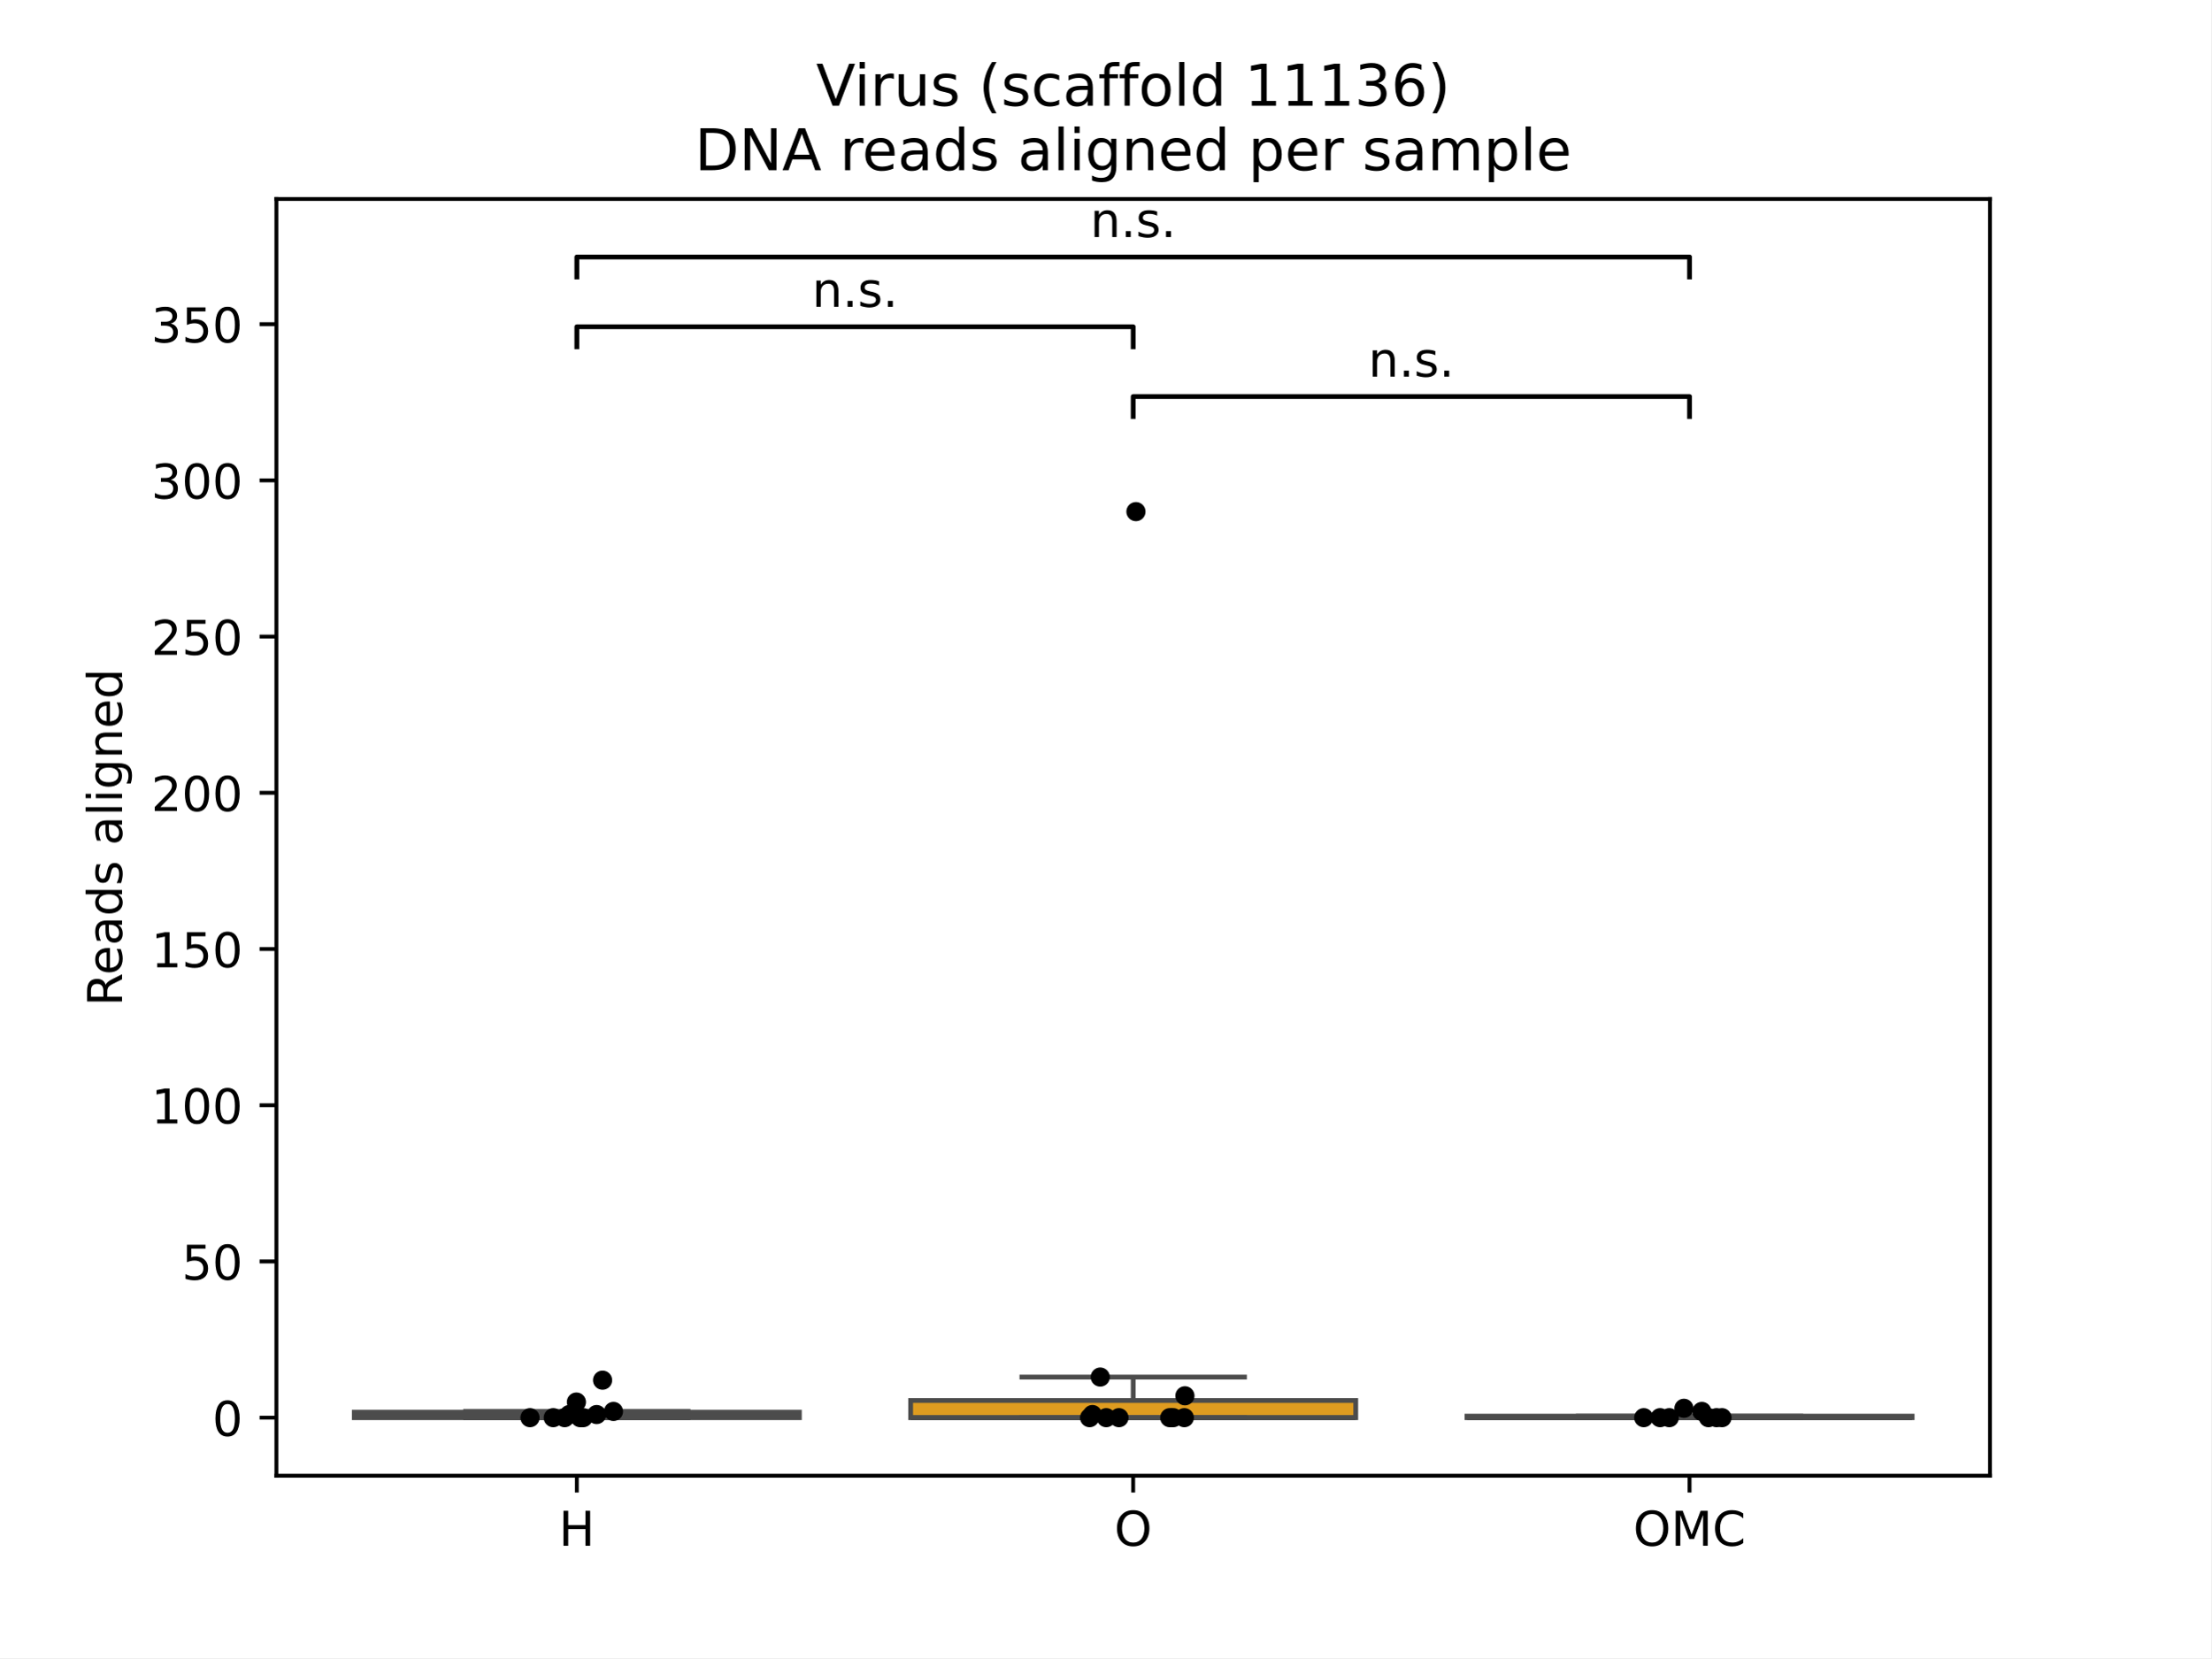
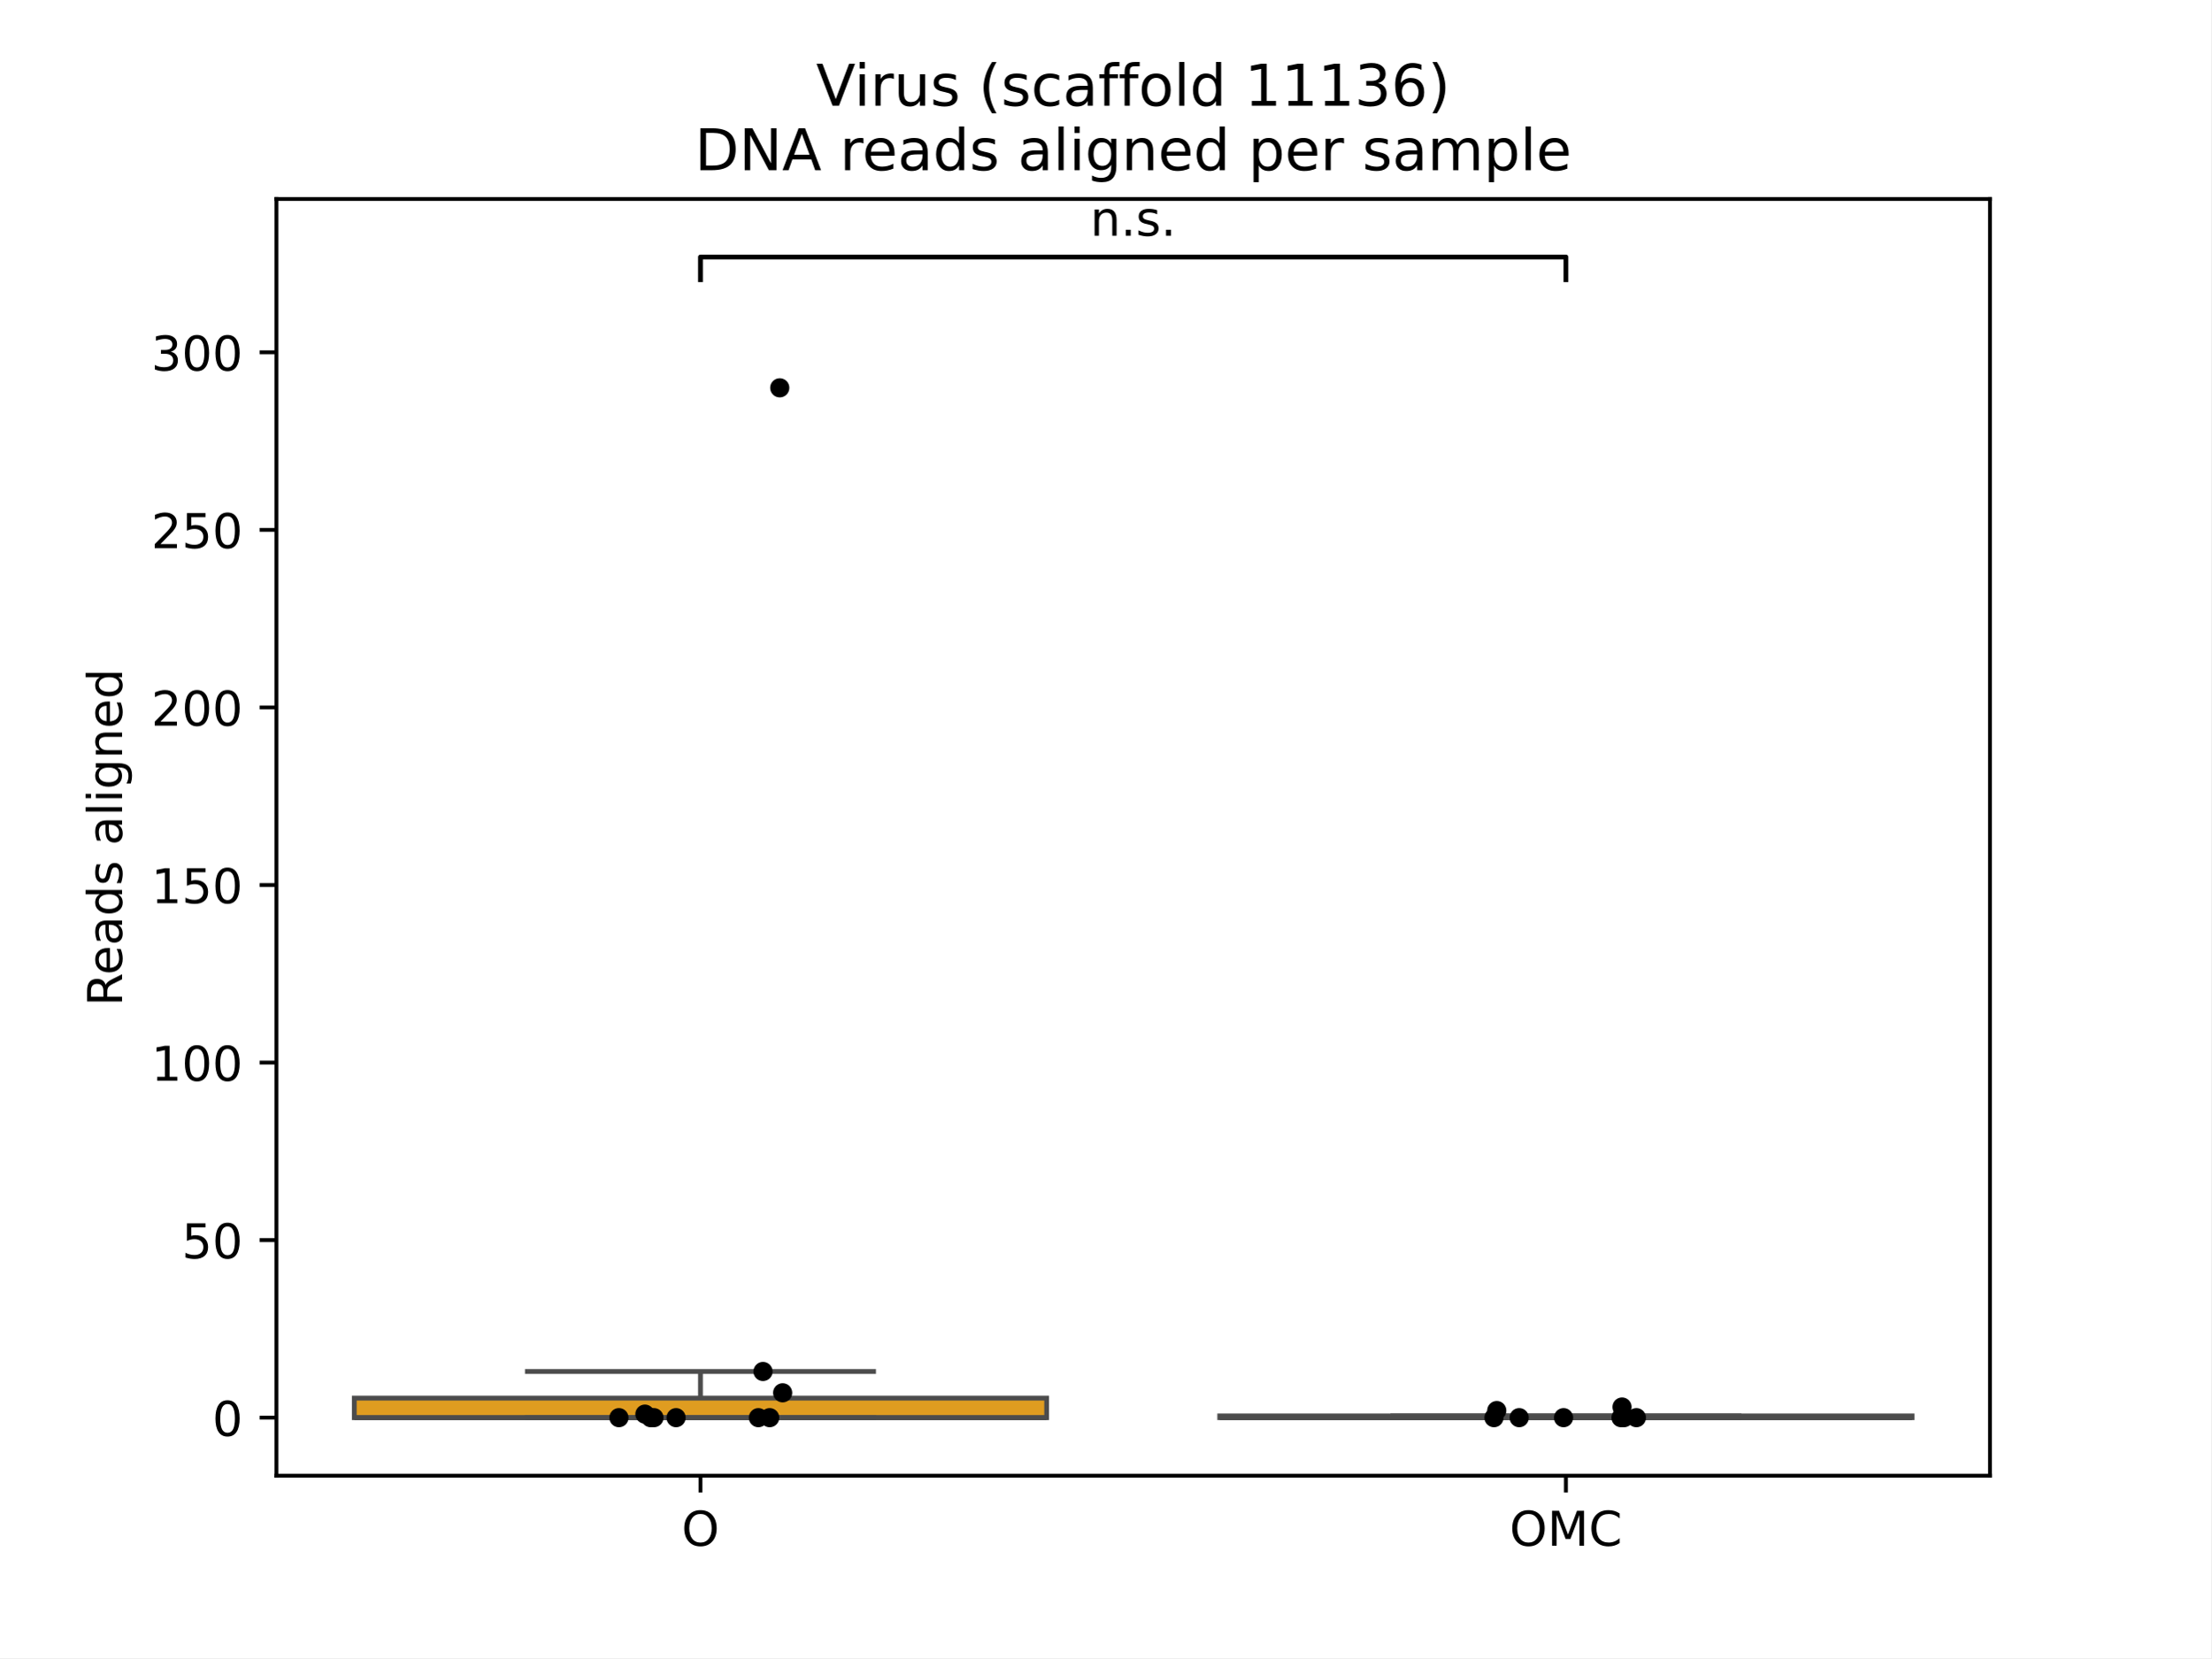
<svg xmlns="http://www.w3.org/2000/svg" xmlns:xlink="http://www.w3.org/1999/xlink" width="460.8pt" height="345.6pt" viewBox="0 0 460.8 345.6" version="1.1">
  <defs>
    <style type="text/css">*{stroke-linejoin: round; stroke-linecap: butt}</style>
  </defs>
  <g id="figure_1">
    <g id="patch_1">
      <path d="M 0 345.6  L 460.8 345.6  L 460.8 0  L 0 0  z " style="fill: #ffffff" />
    </g>
    <g id="axes_1">
      <g id="patch_2">
        <path d="M 57.6 307.584  L 414.72 307.584  L 414.72 41.472  L 57.6 41.472  z " style="fill: #ffffff" />
      </g>
      <g id="matplotlib.axis_1">
        <g id="xtick_1">
          <g id="line2d_1">
            <defs>
-               <path id="m3936f1f92a" d="M 0 0  L 0 3.5  " style="stroke: #000000; stroke-width: 0.8" />
+               <path id="m832a748318" d="M 0 0  L 0 3.5  " style="stroke: #000000; stroke-width: 0.8" />
            </defs>
            <g>
-               <use xlink:href="#m3936f1f92a" x="120.212" y="307.584" style="stroke: #000000; stroke-width: 0.8" />
+               <use xlink:href="#m832a748318" x="145.978" y="307.584" style="stroke: #000000; stroke-width: 0.8" />
            </g>
          </g>
          <g id="text_1">
-             <g transform="translate(116.4518 322.1824) scale(0.1 -0.1)">
-               <defs>
-                 <path id="DejaVuSans-48" d="M 628 4666  L 1259 4666  L 1259 2753  L 3553 2753  L 3553 4666  L 4184 4666  L 4184 0  L 3553 0  L 3553 2222  L 1259 2222  L 1259 0  L 628 0  L 628 4666  z " transform="scale(0.015625)" />
-               </defs>
-               <use xlink:href="#DejaVuSans-48" />
+             <g transform="translate(142.0422 322.1824) scale(0.1 -0.1)">
+               <defs>
+                 <path id="DejaVuSans-4f" d="M 2522 4238  Q 1834 4238 1429 3725  Q 1025 3213 1025 2328  Q 1025 1447 1429 934  Q 1834 422 2522 422  Q 3209 422 3611 934  Q 4013 1447 4013 2328  Q 4013 3213 3611 3725  Q 3209 4238 2522 4238  z M 2522 4750  Q 3503 4750 4090 4092  Q 4678 3434 4678 2328  Q 4678 1225 4090 567  Q 3503 -91 2522 -91  Q 1538 -91 948 565  Q 359 1222 359 2328  Q 359 3434 948 4092  Q 1538 4750 2522 4750  z " transform="scale(0.015625)" />
+               </defs>
+               <use xlink:href="#DejaVuSans-4f" />
            </g>
          </g>
        </g>
        <g id="xtick_2">
          <g id="line2d_2">
            <g>
-               <use xlink:href="#m3936f1f92a" x="236.16" y="307.584" style="stroke: #000000; stroke-width: 0.8" />
+               <use xlink:href="#m832a748318" x="326.342" y="307.584" style="stroke: #000000; stroke-width: 0.8" />
            </g>
          </g>
          <g id="text_2">
-             <g transform="translate(232.2241 322.1824) scale(0.1 -0.1)">
-               <defs>
-                 <path id="DejaVuSans-4f" d="M 2522 4238  Q 1834 4238 1429 3725  Q 1025 3213 1025 2328  Q 1025 1447 1429 934  Q 1834 422 2522 422  Q 3209 422 3611 934  Q 4013 1447 4013 2328  Q 4013 3213 3611 3725  Q 3209 4238 2522 4238  z M 2522 4750  Q 3503 4750 4090 4092  Q 4678 3434 4678 2328  Q 4678 1225 4090 567  Q 3503 -91 2522 -91  Q 1538 -91 948 565  Q 359 1222 359 2328  Q 359 3434 948 4092  Q 1538 4750 2522 4750  z " transform="scale(0.015625)" />
-               </defs>
-               <use xlink:href="#DejaVuSans-4f" />
-             </g>
-           </g>
-         </g>
-         <g id="xtick_3">
-           <g id="line2d_3">
-             <g>
-               <use xlink:href="#m3936f1f92a" x="352.108" y="307.584" style="stroke: #000000; stroke-width: 0.8" />
-             </g>
-           </g>
-           <g id="text_3">
-             <g transform="translate(340.3666 322.1824) scale(0.1 -0.1)">
+             <g transform="translate(314.6004 322.1824) scale(0.1 -0.1)">
              <defs>
                <path id="DejaVuSans-4d" d="M 628 4666  L 1569 4666  L 2759 1491  L 3956 4666  L 4897 4666  L 4897 0  L 4281 0  L 4281 4097  L 3078 897  L 2444 897  L 1241 4097  L 1241 0  L 628 0  L 628 4666  z " transform="scale(0.015625)" />
                <path id="DejaVuSans-43" d="M 4122 4306  L 4122 3641  Q 3803 3938 3442 4084  Q 3081 4231 2675 4231  Q 1875 4231 1450 3742  Q 1025 3253 1025 2328  Q 1025 1406 1450 917  Q 1875 428 2675 428  Q 3081 428 3442 575  Q 3803 722 4122 1019  L 4122 359  Q 3791 134 3420 21  Q 3050 -91 2638 -91  Q 1578 -91 968 557  Q 359 1206 359 2328  Q 359 3453 968 4101  Q 1578 4750 2638 4750  Q 3056 4750 3426 4639  Q 3797 4528 4122 4306  z " transform="scale(0.015625)" />
              </defs>
              <use xlink:href="#DejaVuSans-4f" />
              <use xlink:href="#DejaVuSans-4d" x="78.711" />
              <use xlink:href="#DejaVuSans-43" x="164.99" />
            </g>
          </g>
        </g>
      </g>
      <g id="matplotlib.axis_2">
        <g id="ytick_1">
+           <g id="line2d_3">
+             <defs>
+               <path id="m2d62310c7f" d="M 0 0  L -3.5 0  " style="stroke: #000000; stroke-width: 0.8" />
+             </defs>
+             <g>
+               <use xlink:href="#m2d62310c7f" x="57.6" y="295.488" style="stroke: #000000; stroke-width: 0.8" />
+             </g>
+           </g>
+           <g id="text_3">
+             <g transform="translate(44.2375 299.2872) scale(0.1 -0.1)">
+               <defs>
+                 <path id="DejaVuSans-30" d="M 2034 4250  Q 1547 4250 1301 3770  Q 1056 3291 1056 2328  Q 1056 1369 1301 889  Q 1547 409 2034 409  Q 2525 409 2770 889  Q 3016 1369 3016 2328  Q 3016 3291 2770 3770  Q 2525 4250 2034 4250  z M 2034 4750  Q 2819 4750 3233 4129  Q 3647 3509 3647 2328  Q 3647 1150 3233 529  Q 2819 -91 2034 -91  Q 1250 -91 836 529  Q 422 1150 422 2328  Q 422 3509 836 4129  Q 1250 4750 2034 4750  z " transform="scale(0.015625)" />
+               </defs>
+               <use xlink:href="#DejaVuSans-30" />
+             </g>
+           </g>
+         </g>
+         <g id="ytick_2">
          <g id="line2d_4">
-             <defs>
-               <path id="m3ee7f92af8" d="M 0 0  L -3.5 0  " style="stroke: #000000; stroke-width: 0.8" />
-             </defs>
-             <g>
-               <use xlink:href="#m3ee7f92af8" x="57.6" y="295.488" style="stroke: #000000; stroke-width: 0.8" />
+             <g>
+               <use xlink:href="#m2d62310c7f" x="57.6" y="258.478" style="stroke: #000000; stroke-width: 0.8" />
            </g>
          </g>
          <g id="text_4">
-             <g transform="translate(44.2375 299.2872) scale(0.1 -0.1)">
-               <defs>
-                 <path id="DejaVuSans-30" d="M 2034 4250  Q 1547 4250 1301 3770  Q 1056 3291 1056 2328  Q 1056 1369 1301 889  Q 1547 409 2034 409  Q 2525 409 2770 889  Q 3016 1369 3016 2328  Q 3016 3291 2770 3770  Q 2525 4250 2034 4250  z M 2034 4750  Q 2819 4750 3233 4129  Q 3647 3509 3647 2328  Q 3647 1150 3233 529  Q 2819 -91 2034 -91  Q 1250 -91 836 529  Q 422 1150 422 2328  Q 422 3509 836 4129  Q 1250 4750 2034 4750  z " transform="scale(0.015625)" />
-               </defs>
-               <use xlink:href="#DejaVuSans-30" />
-             </g>
-           </g>
-         </g>
-         <g id="ytick_2">
-           <g id="line2d_5">
-             <g>
-               <use xlink:href="#m3ee7f92af8" x="57.6" y="262.927" style="stroke: #000000; stroke-width: 0.8" />
-             </g>
-           </g>
-           <g id="text_5">
-             <g transform="translate(37.875 266.7264) scale(0.1 -0.1)">
+             <g transform="translate(37.875 262.2772) scale(0.1 -0.1)">
              <defs>
                <path id="DejaVuSans-35" d="M 691 4666  L 3169 4666  L 3169 4134  L 1269 4134  L 1269 2991  Q 1406 3038 1543 3061  Q 1681 3084 1819 3084  Q 2600 3084 3056 2656  Q 3513 2228 3513 1497  Q 3513 744 3044 326  Q 2575 -91 1722 -91  Q 1428 -91 1123 -41  Q 819 9 494 109  L 494 744  Q 775 591 1075 516  Q 1375 441 1709 441  Q 2250 441 2565 725  Q 2881 1009 2881 1497  Q 2881 1984 2565 2268  Q 2250 2553 1709 2553  Q 1456 2553 1204 2497  Q 953 2441 691 2322  L 691 4666  z " transform="scale(0.015625)" />
              </defs>
              <use xlink:href="#DejaVuSans-35" />
              <use xlink:href="#DejaVuSans-30" x="63.623" />
            </g>
          </g>
        </g>
        <g id="ytick_3">
-           <g id="line2d_6">
-             <g>
-               <use xlink:href="#m3ee7f92af8" x="57.6" y="230.366" style="stroke: #000000; stroke-width: 0.8" />
-             </g>
-           </g>
-           <g id="text_6">
-             <g transform="translate(31.5125 234.1657) scale(0.1 -0.1)">
+           <g id="line2d_5">
+             <g>
+               <use xlink:href="#m2d62310c7f" x="57.6" y="221.468" style="stroke: #000000; stroke-width: 0.8" />
+             </g>
+           </g>
+           <g id="text_5">
+             <g transform="translate(31.5125 225.2671) scale(0.1 -0.1)">
              <defs>
                <path id="DejaVuSans-31" d="M 794 531  L 1825 531  L 1825 4091  L 703 3866  L 703 4441  L 1819 4666  L 2450 4666  L 2450 531  L 3481 531  L 3481 0  L 794 0  L 794 531  z " transform="scale(0.015625)" />
              </defs>
              <use xlink:href="#DejaVuSans-31" />
              <use xlink:href="#DejaVuSans-30" x="63.623" />
              <use xlink:href="#DejaVuSans-30" x="127.246" />
            </g>
          </g>
        </g>
        <g id="ytick_4">
-           <g id="line2d_7">
-             <g>
-               <use xlink:href="#m3ee7f92af8" x="57.6" y="197.806" style="stroke: #000000; stroke-width: 0.8" />
-             </g>
-           </g>
-           <g id="text_7">
-             <g transform="translate(31.5125 201.6049) scale(0.1 -0.1)">
+           <g id="line2d_6">
+             <g>
+               <use xlink:href="#m2d62310c7f" x="57.6" y="184.458" style="stroke: #000000; stroke-width: 0.8" />
+             </g>
+           </g>
+           <g id="text_6">
+             <g transform="translate(31.5125 188.257) scale(0.1 -0.1)">
              <use xlink:href="#DejaVuSans-31" />
              <use xlink:href="#DejaVuSans-35" x="63.623" />
              <use xlink:href="#DejaVuSans-30" x="127.246" />
            </g>
          </g>
        </g>
        <g id="ytick_5">
-           <g id="line2d_8">
-             <g>
-               <use xlink:href="#m3ee7f92af8" x="57.6" y="165.245" style="stroke: #000000; stroke-width: 0.8" />
-             </g>
-           </g>
-           <g id="text_8">
-             <g transform="translate(31.5125 169.0441) scale(0.1 -0.1)">
+           <g id="line2d_7">
+             <g>
+               <use xlink:href="#m2d62310c7f" x="57.6" y="147.448" style="stroke: #000000; stroke-width: 0.8" />
+             </g>
+           </g>
+           <g id="text_7">
+             <g transform="translate(31.5125 151.247) scale(0.1 -0.1)">
              <defs>
                <path id="DejaVuSans-32" d="M 1228 531  L 3431 531  L 3431 0  L 469 0  L 469 531  Q 828 903 1448 1529  Q 2069 2156 2228 2338  Q 2531 2678 2651 2914  Q 2772 3150 2772 3378  Q 2772 3750 2511 3984  Q 2250 4219 1831 4219  Q 1534 4219 1204 4116  Q 875 4013 500 3803  L 500 4441  Q 881 4594 1212 4672  Q 1544 4750 1819 4750  Q 2544 4750 2975 4387  Q 3406 4025 3406 3419  Q 3406 3131 3298 2873  Q 3191 2616 2906 2266  Q 2828 2175 2409 1742  Q 1991 1309 1228 531  z " transform="scale(0.015625)" />
              </defs>
              <use xlink:href="#DejaVuSans-32" />
              <use xlink:href="#DejaVuSans-30" x="63.623" />
              <use xlink:href="#DejaVuSans-30" x="127.246" />
            </g>
          </g>
        </g>
        <g id="ytick_6">
-           <g id="line2d_9">
-             <g>
-               <use xlink:href="#m3ee7f92af8" x="57.6" y="132.684" style="stroke: #000000; stroke-width: 0.8" />
-             </g>
-           </g>
-           <g id="text_9">
-             <g transform="translate(31.5125 136.4834) scale(0.1 -0.1)">
+           <g id="line2d_8">
+             <g>
+               <use xlink:href="#m2d62310c7f" x="57.6" y="110.438" style="stroke: #000000; stroke-width: 0.8" />
+             </g>
+           </g>
+           <g id="text_8">
+             <g transform="translate(31.5125 114.2369) scale(0.1 -0.1)">
              <use xlink:href="#DejaVuSans-32" />
              <use xlink:href="#DejaVuSans-35" x="63.623" />
              <use xlink:href="#DejaVuSans-30" x="127.246" />
            </g>
          </g>
        </g>
        <g id="ytick_7">
-           <g id="line2d_10">
-             <g>
-               <use xlink:href="#m3ee7f92af8" x="57.6" y="100.123" style="stroke: #000000; stroke-width: 0.8" />
-             </g>
-           </g>
-           <g id="text_10">
-             <g transform="translate(31.5125 103.9226) scale(0.1 -0.1)">
+           <g id="line2d_9">
+             <g>
+               <use xlink:href="#m2d62310c7f" x="57.6" y="73.428" style="stroke: #000000; stroke-width: 0.8" />
+             </g>
+           </g>
+           <g id="text_9">
+             <g transform="translate(31.5125 77.22682) scale(0.1 -0.1)">
              <defs>
                <path id="DejaVuSans-33" d="M 2597 2516  Q 3050 2419 3304 2112  Q 3559 1806 3559 1356  Q 3559 666 3084 287  Q 2609 -91 1734 -91  Q 1441 -91 1130 -33  Q 819 25 488 141  L 488 750  Q 750 597 1062 519  Q 1375 441 1716 441  Q 2309 441 2620 675  Q 2931 909 2931 1356  Q 2931 1769 2642 2001  Q 2353 2234 1838 2234  L 1294 2234  L 1294 2753  L 1863 2753  Q 2328 2753 2575 2939  Q 2822 3125 2822 3475  Q 2822 3834 2567 4026  Q 2313 4219 1838 4219  Q 1578 4219 1281 4162  Q 984 4106 628 3988  L 628 4550  Q 988 4650 1302 4700  Q 1616 4750 1894 4750  Q 2613 4750 3031 4423  Q 3450 4097 3450 3541  Q 3450 3153 3228 2886  Q 3006 2619 2597 2516  z " transform="scale(0.015625)" />
              </defs>
              <use xlink:href="#DejaVuSans-33" />
              <use xlink:href="#DejaVuSans-30" x="63.623" />
              <use xlink:href="#DejaVuSans-30" x="127.246" />
            </g>
          </g>
        </g>
-         <g id="ytick_8">
-           <g id="line2d_11">
-             <g>
-               <use xlink:href="#m3ee7f92af8" x="57.6" y="67.563" style="stroke: #000000; stroke-width: 0.8" />
-             </g>
-           </g>
-           <g id="text_11">
-             <g transform="translate(31.5125 71.36184) scale(0.1 -0.1)">
-               <use xlink:href="#DejaVuSans-33" />
-               <use xlink:href="#DejaVuSans-35" x="63.623" />
-               <use xlink:href="#DejaVuSans-30" x="127.246" />
-             </g>
-           </g>
-         </g>
-         <g id="text_12">
+         <g id="text_10">
          <g transform="translate(25.43281 209.7217) rotate(-90) scale(0.1 -0.1)">
            <defs>
              <path id="DejaVuSans-52" d="M 2841 2188  Q 3044 2119 3236 1894  Q 3428 1669 3622 1275  L 4263 0  L 3584 0  L 2988 1197  Q 2756 1666 2539 1819  Q 2322 1972 1947 1972  L 1259 1972  L 1259 0  L 628 0  L 628 4666  L 2053 4666  Q 2853 4666 3247 4331  Q 3641 3997 3641 3322  Q 3641 2881 3436 2590  Q 3231 2300 2841 2188  z M 1259 4147  L 1259 2491  L 2053 2491  Q 2509 2491 2742 2702  Q 2975 2913 2975 3322  Q 2975 3731 2742 3939  Q 2509 4147 2053 4147  L 1259 4147  z " transform="scale(0.015625)" />
              <path id="DejaVuSans-65" d="M 3597 1894  L 3597 1613  L 953 1613  Q 991 1019 1311 708  Q 1631 397 2203 397  Q 2534 397 2845 478  Q 3156 559 3463 722  L 3463 178  Q 3153 47 2828 -22  Q 2503 -91 2169 -91  Q 1331 -91 842 396  Q 353 884 353 1716  Q 353 2575 817 3079  Q 1281 3584 2069 3584  Q 2775 3584 3186 3129  Q 3597 2675 3597 1894  z M 3022 2063  Q 3016 2534 2758 2815  Q 2500 3097 2075 3097  Q 1594 3097 1305 2825  Q 1016 2553 972 2059  L 3022 2063  z " transform="scale(0.015625)" />
              <path id="DejaVuSans-61" d="M 2194 1759  Q 1497 1759 1228 1600  Q 959 1441 959 1056  Q 959 750 1161 570  Q 1363 391 1709 391  Q 2188 391 2477 730  Q 2766 1069 2766 1631  L 2766 1759  L 2194 1759  z M 3341 1997  L 3341 0  L 2766 0  L 2766 531  Q 2569 213 2275 61  Q 1981 -91 1556 -91  Q 1019 -91 701 211  Q 384 513 384 1019  Q 384 1609 779 1909  Q 1175 2209 1959 2209  L 2766 2209  L 2766 2266  Q 2766 2663 2505 2880  Q 2244 3097 1772 3097  Q 1472 3097 1187 3025  Q 903 2953 641 2809  L 641 3341  Q 956 3463 1253 3523  Q 1550 3584 1831 3584  Q 2591 3584 2966 3190  Q 3341 2797 3341 1997  z " transform="scale(0.015625)" />
              <path id="DejaVuSans-64" d="M 2906 2969  L 2906 4863  L 3481 4863  L 3481 0  L 2906 0  L 2906 525  Q 2725 213 2448 61  Q 2172 -91 1784 -91  Q 1150 -91 751 415  Q 353 922 353 1747  Q 353 2572 751 3078  Q 1150 3584 1784 3584  Q 2172 3584 2448 3432  Q 2725 3281 2906 2969  z M 947 1747  Q 947 1113 1208 752  Q 1469 391 1925 391  Q 2381 391 2643 752  Q 2906 1113 2906 1747  Q 2906 2381 2643 2742  Q 2381 3103 1925 3103  Q 1469 3103 1208 2742  Q 947 2381 947 1747  z " transform="scale(0.015625)" />
              <path id="DejaVuSans-73" d="M 2834 3397  L 2834 2853  Q 2591 2978 2328 3040  Q 2066 3103 1784 3103  Q 1356 3103 1142 2972  Q 928 2841 928 2578  Q 928 2378 1081 2264  Q 1234 2150 1697 2047  L 1894 2003  Q 2506 1872 2764 1633  Q 3022 1394 3022 966  Q 3022 478 2636 193  Q 2250 -91 1575 -91  Q 1294 -91 989 -36  Q 684 19 347 128  L 347 722  Q 666 556 975 473  Q 1284 391 1588 391  Q 1994 391 2212 530  Q 2431 669 2431 922  Q 2431 1156 2273 1281  Q 2116 1406 1581 1522  L 1381 1569  Q 847 1681 609 1914  Q 372 2147 372 2553  Q 372 3047 722 3315  Q 1072 3584 1716 3584  Q 2034 3584 2315 3537  Q 2597 3491 2834 3397  z " transform="scale(0.015625)" />
              <path id="DejaVuSans-20" transform="scale(0.015625)" />
              <path id="DejaVuSans-6c" d="M 603 4863  L 1178 4863  L 1178 0  L 603 0  L 603 4863  z " transform="scale(0.015625)" />
              <path id="DejaVuSans-69" d="M 603 3500  L 1178 3500  L 1178 0  L 603 0  L 603 3500  z M 603 4863  L 1178 4863  L 1178 4134  L 603 4134  L 603 4863  z " transform="scale(0.015625)" />
              <path id="DejaVuSans-67" d="M 2906 1791  Q 2906 2416 2648 2759  Q 2391 3103 1925 3103  Q 1463 3103 1205 2759  Q 947 2416 947 1791  Q 947 1169 1205 825  Q 1463 481 1925 481  Q 2391 481 2648 825  Q 2906 1169 2906 1791  z M 3481 434  Q 3481 -459 3084 -895  Q 2688 -1331 1869 -1331  Q 1566 -1331 1297 -1286  Q 1028 -1241 775 -1147  L 775 -588  Q 1028 -725 1275 -790  Q 1522 -856 1778 -856  Q 2344 -856 2625 -561  Q 2906 -266 2906 331  L 2906 616  Q 2728 306 2450 153  Q 2172 0 1784 0  Q 1141 0 747 490  Q 353 981 353 1791  Q 353 2603 747 3093  Q 1141 3584 1784 3584  Q 2172 3584 2450 3431  Q 2728 3278 2906 2969  L 2906 3500  L 3481 3500  L 3481 434  z " transform="scale(0.015625)" />
              <path id="DejaVuSans-6e" d="M 3513 2113  L 3513 0  L 2938 0  L 2938 2094  Q 2938 2591 2744 2837  Q 2550 3084 2163 3084  Q 1697 3084 1428 2787  Q 1159 2491 1159 1978  L 1159 0  L 581 0  L 581 3500  L 1159 3500  L 1159 2956  Q 1366 3272 1645 3428  Q 1925 3584 2291 3584  Q 2894 3584 3203 3211  Q 3513 2838 3513 2113  z " transform="scale(0.015625)" />
            </defs>
            <use xlink:href="#DejaVuSans-52" />
            <use xlink:href="#DejaVuSans-65" x="64.982" />
            <use xlink:href="#DejaVuSans-61" x="126.506" />
            <use xlink:href="#DejaVuSans-64" x="187.785" />
            <use xlink:href="#DejaVuSans-73" x="251.262" />
            <use xlink:href="#DejaVuSans-20" x="303.361" />
            <use xlink:href="#DejaVuSans-61" x="335.148" />
            <use xlink:href="#DejaVuSans-6c" x="396.428" />
            <use xlink:href="#DejaVuSans-69" x="424.211" />
            <use xlink:href="#DejaVuSans-67" x="451.994" />
            <use xlink:href="#DejaVuSans-6e" x="515.471" />
            <use xlink:href="#DejaVuSans-65" x="578.85" />
            <use xlink:href="#DejaVuSans-64" x="640.373" />
          </g>
        </g>
      </g>
      <g id="patch_3">
-         <path d="M 73.833 295.488  L 166.591 295.488  L 166.591 294.348  L 73.833 294.348  L 73.833 295.488  z " clip-path="url(#p2b05d9d22e)" style="fill: #2020df; stroke: #4c4c4c; stroke-linejoin: miter" />
+         <path d="M 73.833 295.488  L 218.124 295.488  L 218.124 291.417  L 73.833 291.417  L 73.833 295.488  z " clip-path="url(#p867439079b)" style="fill: #df9c20; stroke: #4c4c4c; stroke-linejoin: miter" />
+       </g>
+       <g id="line2d_10">
+         <path d="M 145.978 295.488  L 145.978 295.488  " clip-path="url(#p867439079b)" style="fill: none; stroke: #4c4c4c" />
+       </g>
+       <g id="line2d_11">
+         <path d="M 145.978 291.417  L 145.978 285.865  " clip-path="url(#p867439079b)" style="fill: none; stroke: #4c4c4c" />
      </g>
      <g id="line2d_12">
-         <path d="M 120.212 295.488  L 120.212 295.488  " clip-path="url(#p2b05d9d22e)" style="fill: none; stroke: #4c4c4c" />
+         <path d="M 109.905 295.488  L 182.051 295.488  " clip-path="url(#p867439079b)" style="fill: none; stroke: #4c4c4c; stroke-linecap: square" />
      </g>
      <g id="line2d_13">
-         <path d="M 120.212 294.348  L 120.212 294.186  " clip-path="url(#p2b05d9d22e)" style="fill: none; stroke: #4c4c4c" />
+         <path d="M 109.905 285.865  L 182.051 285.865  " clip-path="url(#p867439079b)" style="fill: none; stroke: #4c4c4c; stroke-linecap: square" />
+       </g>
+       <g id="patch_4">
+         <path d="M 254.196 295.488  L 398.487 295.488  L 398.487 295.118  L 254.196 295.118  L 254.196 295.488  z " clip-path="url(#p867439079b)" style="fill: #df2020; stroke: #4c4c4c; stroke-linejoin: miter" />
      </g>
      <g id="line2d_14">
-         <path d="M 97.022 295.488  L 143.402 295.488  " clip-path="url(#p2b05d9d22e)" style="fill: none; stroke: #4c4c4c; stroke-linecap: square" />
+         <path d="M 326.342 295.488  L 326.342 295.488  " clip-path="url(#p867439079b)" style="fill: none; stroke: #4c4c4c" />
      </g>
      <g id="line2d_15">
-         <path d="M 97.022 294.186  L 143.402 294.186  " clip-path="url(#p2b05d9d22e)" style="fill: none; stroke: #4c4c4c; stroke-linecap: square" />
-       </g>
-       <g id="patch_4">
-         <path d="M 189.781 295.488  L 282.539 295.488  L 282.539 291.906  L 189.781 291.906  L 189.781 295.488  z " clip-path="url(#p2b05d9d22e)" style="fill: #df9c20; stroke: #4c4c4c; stroke-linejoin: miter" />
+         <path d="M 326.342 295.118  L 326.342 295.118  " clip-path="url(#p867439079b)" style="fill: none; stroke: #4c4c4c" />
      </g>
      <g id="line2d_16">
-         <path d="M 236.16 295.488  L 236.16 295.488  " clip-path="url(#p2b05d9d22e)" style="fill: none; stroke: #4c4c4c" />
+         <path d="M 290.269 295.488  L 362.415 295.488  " clip-path="url(#p867439079b)" style="fill: none; stroke: #4c4c4c; stroke-linecap: square" />
      </g>
      <g id="line2d_17">
-         <path d="M 236.16 291.906  L 236.16 287.022  " clip-path="url(#p2b05d9d22e)" style="fill: none; stroke: #4c4c4c" />
+         <path d="M 290.269 295.118  L 362.415 295.118  " clip-path="url(#p867439079b)" style="fill: none; stroke: #4c4c4c; stroke-linecap: square" />
      </g>
      <g id="line2d_18">
-         <path d="M 212.97 295.488  L 259.35 295.488  " clip-path="url(#p2b05d9d22e)" style="fill: none; stroke: #4c4c4c; stroke-linecap: square" />
+         <path d="M 145.978 58.29  L 145.978 53.568  L 326.342 53.568  L 326.342 58.29  " clip-path="url(#p867439079b)" style="fill: none; stroke: #000000; stroke-linecap: square" />
      </g>
      <g id="line2d_19">
-         <path d="M 212.97 287.022  L 259.35 287.022  " clip-path="url(#p2b05d9d22e)" style="fill: none; stroke: #4c4c4c; stroke-linecap: square" />
+         <path d="M 73.833 295.488  L 218.124 295.488  " clip-path="url(#p867439079b)" style="fill: none; stroke: #4c4c4c" />
+       </g>
+       <g id="line2d_20">
+         <path d="M 254.196 295.488  L 398.487 295.488  " clip-path="url(#p867439079b)" style="fill: none; stroke: #4c4c4c" />
      </g>
      <g id="patch_5">
-         <path d="M 305.729 295.488  L 398.487 295.488  L 398.487 295.162  L 305.729 295.162  L 305.729 295.488  z " clip-path="url(#p2b05d9d22e)" style="fill: #df2020; stroke: #4c4c4c; stroke-linejoin: miter" />
-       </g>
-       <g id="line2d_20">
-         <path d="M 352.108 295.488  L 352.108 295.488  " clip-path="url(#p2b05d9d22e)" style="fill: none; stroke: #4c4c4c" />
-       </g>
-       <g id="line2d_21">
-         <path d="M 352.108 295.162  L 352.108 295.162  " clip-path="url(#p2b05d9d22e)" style="fill: none; stroke: #4c4c4c" />
-       </g>
-       <g id="line2d_22">
-         <path d="M 328.918 295.488  L 375.298 295.488  " clip-path="url(#p2b05d9d22e)" style="fill: none; stroke: #4c4c4c; stroke-linecap: square" />
-       </g>
-       <g id="line2d_23">
-         <path d="M 328.918 295.162  L 375.298 295.162  " clip-path="url(#p2b05d9d22e)" style="fill: none; stroke: #4c4c4c; stroke-linecap: square" />
-       </g>
-       <g id="line2d_24">
-         <path d="M 120.212 57.723  L 120.212 53.568  L 352.108 53.568  L 352.108 57.723  " clip-path="url(#p2b05d9d22e)" style="fill: none; stroke: #000000; stroke-linecap: square" />
-       </g>
-       <g id="line2d_25">
-         <path d="M 120.212 72.264  L 120.212 68.11  L 236.16 68.11  L 236.16 72.264  " clip-path="url(#p2b05d9d22e)" style="fill: none; stroke: #000000; stroke-linecap: square" />
-       </g>
-       <g id="line2d_26">
-         <path d="M 236.16 86.806  L 236.16 82.651  L 352.108 82.651  L 352.108 86.806  " clip-path="url(#p2b05d9d22e)" style="fill: none; stroke: #000000; stroke-linecap: square" />
-       </g>
-       <g id="line2d_27">
-         <path d="M 73.833 295.162  L 166.591 295.162  " clip-path="url(#p2b05d9d22e)" style="fill: none; stroke: #4c4c4c" />
-       </g>
-       <g id="line2d_28">
-         <path d="M 189.781 295.488  L 282.539 295.488  " clip-path="url(#p2b05d9d22e)" style="fill: none; stroke: #4c4c4c" />
-       </g>
-       <g id="line2d_29">
-         <path d="M 305.729 295.488  L 398.487 295.488  " clip-path="url(#p2b05d9d22e)" style="fill: none; stroke: #4c4c4c" />
+         <path d="M 57.6 307.584  L 57.6 41.472  " style="fill: none; stroke: #000000; stroke-width: 0.8; stroke-linejoin: miter; stroke-linecap: square" />
      </g>
      <g id="patch_6">
-         <path d="M 57.6 307.584  L 57.6 41.472  " style="fill: none; stroke: #000000; stroke-width: 0.8; stroke-linejoin: miter; stroke-linecap: square" />
+         <path d="M 414.72 307.584  L 414.72 41.472  " style="fill: none; stroke: #000000; stroke-width: 0.8; stroke-linejoin: miter; stroke-linecap: square" />
      </g>
      <g id="patch_7">
-         <path d="M 414.72 307.584  L 414.72 41.472  " style="fill: none; stroke: #000000; stroke-width: 0.8; stroke-linejoin: miter; stroke-linecap: square" />
+         <path d="M 57.6 307.584  L 414.72 307.584  " style="fill: none; stroke: #000000; stroke-width: 0.8; stroke-linejoin: miter; stroke-linecap: square" />
      </g>
      <g id="patch_8">
-         <path d="M 57.6 307.584  L 414.72 307.584  " style="fill: none; stroke: #000000; stroke-width: 0.8; stroke-linejoin: miter; stroke-linecap: square" />
-       </g>
-       <g id="patch_9">
        <path d="M 57.6 41.472  L 414.72 41.472  " style="fill: none; stroke: #000000; stroke-width: 0.8; stroke-linejoin: miter; stroke-linecap: square" />
      </g>
      <g id="PathCollection_1">
        <defs>
-           <path id="mcc1086eda1" d="M 0 2  C 0.53 2 1.039 1.789 1.414 1.414  C 1.789 1.039 2 0.53 2 0  C 2 -0.53 1.789 -1.039 1.414 -1.414  C 1.039 -1.789 0.53 -2 0 -2  C -0.53 -2 -1.039 -1.789 -1.414 -1.414  C -1.789 -1.039 -2 -0.53 -2 0  C -2 0.53 -1.789 1.039 -1.414 1.414  C -1.039 1.789 -0.53 2 0 2  z " />
+           <path id="ma4998e2f1b" d="M 0 2  C 0.53 2 1.039 1.789 1.414 1.414  C 1.789 1.039 2 0.53 2 0  C 2 -0.53 1.789 -1.039 1.414 -1.414  C 1.039 -1.789 0.53 -2 0 -2  C -0.53 -2 -1.039 -1.789 -1.414 -1.414  C -1.789 -1.039 -2 -0.53 -2 0  C -2 0.53 -1.789 1.039 -1.414 1.414  C -1.039 1.789 -0.53 2 0 2  z " />
        </defs>
-         <g clip-path="url(#p2b05d9d22e)">
-           <use xlink:href="#mcc1086eda1" x="117.676" y="295.488" />
-           <use xlink:href="#mcc1086eda1" x="120.122" y="292.232" />
-           <use xlink:href="#mcc1086eda1" x="118.634" y="294.837" />
-           <use xlink:href="#mcc1086eda1" x="127.847" y="294.186" />
-           <use xlink:href="#mcc1086eda1" x="115.299" y="295.488" />
-           <use xlink:href="#mcc1086eda1" x="124.336" y="294.837" />
-           <use xlink:href="#mcc1086eda1" x="125.574" y="287.673" />
-           <use xlink:href="#mcc1086eda1" x="120.914" y="295.488" />
-           <use xlink:href="#mcc1086eda1" x="121.535" y="295.488" />
-           <use xlink:href="#mcc1086eda1" x="110.452" y="295.488" />
+         <g clip-path="url(#p867439079b)">
+           <use xlink:href="#ma4998e2f1b" x="162.501" y="80.83" />
+           <use xlink:href="#ma4998e2f1b" x="159.008" y="285.865" />
+           <use xlink:href="#ma4998e2f1b" x="128.984" y="295.488" />
+           <use xlink:href="#ma4998e2f1b" x="163.104" y="290.307" />
+           <use xlink:href="#ma4998e2f1b" x="160.401" y="295.488" />
+           <use xlink:href="#ma4998e2f1b" x="158.047" y="295.488" />
+           <use xlink:href="#ma4998e2f1b" x="136.281" y="295.488" />
+           <use xlink:href="#ma4998e2f1b" x="140.894" y="295.488" />
+           <use xlink:href="#ma4998e2f1b" x="134.399" y="294.748" />
+           <use xlink:href="#ma4998e2f1b" x="135.595" y="295.488" />
        </g>
      </g>
      <g id="PathCollection_2">
-         <g clip-path="url(#p2b05d9d22e)">
-           <use xlink:href="#mcc1086eda1" x="236.732" y="106.636" />
-           <use xlink:href="#mcc1086eda1" x="229.296" y="287.022" />
-           <use xlink:href="#mcc1086eda1" x="233.196" y="295.488" />
-           <use xlink:href="#mcc1086eda1" x="246.942" y="290.929" />
-           <use xlink:href="#mcc1086eda1" x="227.078" y="295.488" />
-           <use xlink:href="#mcc1086eda1" x="243.778" y="295.488" />
-           <use xlink:href="#mcc1086eda1" x="230.543" y="295.488" />
-           <use xlink:href="#mcc1086eda1" x="244.506" y="295.488" />
-           <use xlink:href="#mcc1086eda1" x="227.663" y="294.837" />
-           <use xlink:href="#mcc1086eda1" x="246.815" y="295.488" />
-         </g>
-       </g>
-       <g id="PathCollection_3">
-         <g clip-path="url(#p2b05d9d22e)">
-           <use xlink:href="#mcc1086eda1" x="342.564" y="295.488" />
-           <use xlink:href="#mcc1086eda1" x="354.671" y="294.186" />
-           <use xlink:href="#mcc1086eda1" x="350.939" y="293.534" />
-           <use xlink:href="#mcc1086eda1" x="356.057" y="295.488" />
-           <use xlink:href="#mcc1086eda1" x="357.733" y="295.488" />
-           <use xlink:href="#mcc1086eda1" x="345.975" y="295.488" />
-           <use xlink:href="#mcc1086eda1" x="358.874" y="295.488" />
-           <use xlink:href="#mcc1086eda1" x="347.888" y="295.488" />
-         </g>
-       </g>
-       <g id="text_13">
-         <g transform="translate(227.2084 49.41094) scale(0.1 -0.1)">
+         <g clip-path="url(#p867439079b)">
+           <use xlink:href="#ma4998e2f1b" x="325.855" y="295.488" />
+           <use xlink:href="#ma4998e2f1b" x="311.931" y="294.008" />
+           <use xlink:href="#ma4998e2f1b" x="338.039" y="293.267" />
+           <use xlink:href="#ma4998e2f1b" x="338.445" y="295.488" />
+           <use xlink:href="#ma4998e2f1b" x="316.606" y="295.488" />
+           <use xlink:href="#ma4998e2f1b" x="311.353" y="295.488" />
+           <use xlink:href="#ma4998e2f1b" x="337.829" y="295.488" />
+           <use xlink:href="#ma4998e2f1b" x="341.032" y="295.488" />
+         </g>
+       </g>
+       <g id="text_11">
+         <g transform="translate(227.2084 49.12707) scale(0.1 -0.1)">
          <defs>
            <path id="DejaVuSans-2e" d="M 684 794  L 1344 794  L 1344 0  L 684 0  L 684 794  z " transform="scale(0.015625)" />
          </defs>
          <use xlink:href="#DejaVuSans-6e" />
          <use xlink:href="#DejaVuSans-2e" x="63.379" />
          <use xlink:href="#DejaVuSans-73" x="95.166" />
          <use xlink:href="#DejaVuSans-2e" x="147.266" />
        </g>
      </g>
-       <g id="text_14">
-         <g transform="translate(169.2344 63.95258) scale(0.1 -0.1)">
-           <use xlink:href="#DejaVuSans-6e" />
-           <use xlink:href="#DejaVuSans-2e" x="63.379" />
-           <use xlink:href="#DejaVuSans-73" x="95.166" />
-           <use xlink:href="#DejaVuSans-2e" x="147.266" />
-         </g>
-       </g>
-       <g id="text_15">
-         <g transform="translate(285.1825 78.49421) scale(0.1 -0.1)">
-           <use xlink:href="#DejaVuSans-6e" />
-           <use xlink:href="#DejaVuSans-2e" x="63.379" />
-           <use xlink:href="#DejaVuSans-73" x="95.166" />
-           <use xlink:href="#DejaVuSans-2e" x="147.266" />
-         </g>
-       </g>
-       <g id="text_16">
+       <g id="text_12">
        <g transform="translate(170.0728 22.03462) scale(0.12 -0.12)">
          <defs>
            <path id="DejaVuSans-56" d="M 1831 0  L 50 4666  L 709 4666  L 2188 738  L 3669 4666  L 4325 4666  L 2547 0  L 1831 0  z " transform="scale(0.015625)" />
            <path id="DejaVuSans-72" d="M 2631 2963  Q 2534 3019 2420 3045  Q 2306 3072 2169 3072  Q 1681 3072 1420 2755  Q 1159 2438 1159 1844  L 1159 0  L 581 0  L 581 3500  L 1159 3500  L 1159 2956  Q 1341 3275 1631 3429  Q 1922 3584 2338 3584  Q 2397 3584 2469 3576  Q 2541 3569 2628 3553  L 2631 2963  z " transform="scale(0.015625)" />
            <path id="DejaVuSans-75" d="M 544 1381  L 544 3500  L 1119 3500  L 1119 1403  Q 1119 906 1312 657  Q 1506 409 1894 409  Q 2359 409 2629 706  Q 2900 1003 2900 1516  L 2900 3500  L 3475 3500  L 3475 0  L 2900 0  L 2900 538  Q 2691 219 2414 64  Q 2138 -91 1772 -91  Q 1169 -91 856 284  Q 544 659 544 1381  z M 1991 3584  L 1991 3584  z " transform="scale(0.015625)" />
            <path id="DejaVuSans-28" d="M 1984 4856  Q 1566 4138 1362 3434  Q 1159 2731 1159 2009  Q 1159 1288 1364 580  Q 1569 -128 1984 -844  L 1484 -844  Q 1016 -109 783 600  Q 550 1309 550 2009  Q 550 2706 781 3412  Q 1013 4119 1484 4856  L 1984 4856  z " transform="scale(0.015625)" />
            <path id="DejaVuSans-63" d="M 3122 3366  L 3122 2828  Q 2878 2963 2633 3030  Q 2388 3097 2138 3097  Q 1578 3097 1268 2742  Q 959 2388 959 1747  Q 959 1106 1268 751  Q 1578 397 2138 397  Q 2388 397 2633 464  Q 2878 531 3122 666  L 3122 134  Q 2881 22 2623 -34  Q 2366 -91 2075 -91  Q 1284 -91 818 406  Q 353 903 353 1747  Q 353 2603 823 3093  Q 1294 3584 2113 3584  Q 2378 3584 2631 3529  Q 2884 3475 3122 3366  z " transform="scale(0.015625)" />
            <path id="DejaVuSans-66" d="M 2375 4863  L 2375 4384  L 1825 4384  Q 1516 4384 1395 4259  Q 1275 4134 1275 3809  L 1275 3500  L 2222 3500  L 2222 3053  L 1275 3053  L 1275 0  L 697 0  L 697 3053  L 147 3053  L 147 3500  L 697 3500  L 697 3744  Q 697 4328 969 4595  Q 1241 4863 1831 4863  L 2375 4863  z " transform="scale(0.015625)" />
            <path id="DejaVuSans-6f" d="M 1959 3097  Q 1497 3097 1228 2736  Q 959 2375 959 1747  Q 959 1119 1226 758  Q 1494 397 1959 397  Q 2419 397 2687 759  Q 2956 1122 2956 1747  Q 2956 2369 2687 2733  Q 2419 3097 1959 3097  z M 1959 3584  Q 2709 3584 3137 3096  Q 3566 2609 3566 1747  Q 3566 888 3137 398  Q 2709 -91 1959 -91  Q 1206 -91 779 398  Q 353 888 353 1747  Q 353 2609 779 3096  Q 1206 3584 1959 3584  z " transform="scale(0.015625)" />
            <path id="DejaVuSans-36" d="M 2113 2584  Q 1688 2584 1439 2293  Q 1191 2003 1191 1497  Q 1191 994 1439 701  Q 1688 409 2113 409  Q 2538 409 2786 701  Q 3034 994 3034 1497  Q 3034 2003 2786 2293  Q 2538 2584 2113 2584  z M 3366 4563  L 3366 3988  Q 3128 4100 2886 4159  Q 2644 4219 2406 4219  Q 1781 4219 1451 3797  Q 1122 3375 1075 2522  Q 1259 2794 1537 2939  Q 1816 3084 2150 3084  Q 2853 3084 3261 2657  Q 3669 2231 3669 1497  Q 3669 778 3244 343  Q 2819 -91 2113 -91  Q 1303 -91 875 529  Q 447 1150 447 2328  Q 447 3434 972 4092  Q 1497 4750 2381 4750  Q 2619 4750 2861 4703  Q 3103 4656 3366 4563  z " transform="scale(0.015625)" />
            <path id="DejaVuSans-29" d="M 513 4856  L 1013 4856  Q 1481 4119 1714 3412  Q 1947 2706 1947 2009  Q 1947 1309 1714 600  Q 1481 -109 1013 -844  L 513 -844  Q 928 -128 1133 580  Q 1338 1288 1338 2009  Q 1338 2731 1133 3434  Q 928 4138 513 4856  z " transform="scale(0.015625)" />
          </defs>
          <use xlink:href="#DejaVuSans-56" />
          <use xlink:href="#DejaVuSans-69" x="66.158" />
          <use xlink:href="#DejaVuSans-72" x="93.941" />
          <use xlink:href="#DejaVuSans-75" x="135.055" />
          <use xlink:href="#DejaVuSans-73" x="198.434" />
          <use xlink:href="#DejaVuSans-20" x="250.533" />
          <use xlink:href="#DejaVuSans-28" x="282.32" />
          <use xlink:href="#DejaVuSans-73" x="321.334" />
          <use xlink:href="#DejaVuSans-63" x="373.434" />
          <use xlink:href="#DejaVuSans-61" x="428.414" />
          <use xlink:href="#DejaVuSans-66" x="489.693" />
          <use xlink:href="#DejaVuSans-66" x="524.898" />
          <use xlink:href="#DejaVuSans-6f" x="560.104" />
          <use xlink:href="#DejaVuSans-6c" x="621.285" />
          <use xlink:href="#DejaVuSans-64" x="649.068" />
          <use xlink:href="#DejaVuSans-20" x="712.545" />
          <use xlink:href="#DejaVuSans-31" x="744.332" />
          <use xlink:href="#DejaVuSans-31" x="807.955" />
          <use xlink:href="#DejaVuSans-31" x="871.578" />
          <use xlink:href="#DejaVuSans-33" x="935.201" />
          <use xlink:href="#DejaVuSans-36" x="998.824" />
          <use xlink:href="#DejaVuSans-29" x="1062.447" />
        </g>
        <g transform="translate(144.7791 35.472) scale(0.12 -0.12)">
          <defs>
            <path id="DejaVuSans-44" d="M 1259 4147  L 1259 519  L 2022 519  Q 2988 519 3436 956  Q 3884 1394 3884 2338  Q 3884 3275 3436 3711  Q 2988 4147 2022 4147  L 1259 4147  z M 628 4666  L 1925 4666  Q 3281 4666 3915 4102  Q 4550 3538 4550 2338  Q 4550 1131 3912 565  Q 3275 0 1925 0  L 628 0  L 628 4666  z " transform="scale(0.015625)" />
            <path id="DejaVuSans-4e" d="M 628 4666  L 1478 4666  L 3547 763  L 3547 4666  L 4159 4666  L 4159 0  L 3309 0  L 1241 3903  L 1241 0  L 628 0  L 628 4666  z " transform="scale(0.015625)" />
            <path id="DejaVuSans-41" d="M 2188 4044  L 1331 1722  L 3047 1722  L 2188 4044  z M 1831 4666  L 2547 4666  L 4325 0  L 3669 0  L 3244 1197  L 1141 1197  L 716 0  L 50 0  L 1831 4666  z " transform="scale(0.015625)" />
            <path id="DejaVuSans-70" d="M 1159 525  L 1159 -1331  L 581 -1331  L 581 3500  L 1159 3500  L 1159 2969  Q 1341 3281 1617 3432  Q 1894 3584 2278 3584  Q 2916 3584 3314 3078  Q 3713 2572 3713 1747  Q 3713 922 3314 415  Q 2916 -91 2278 -91  Q 1894 -91 1617 61  Q 1341 213 1159 525  z M 3116 1747  Q 3116 2381 2855 2742  Q 2594 3103 2138 3103  Q 1681 3103 1420 2742  Q 1159 2381 1159 1747  Q 1159 1113 1420 752  Q 1681 391 2138 391  Q 2594 391 2855 752  Q 3116 1113 3116 1747  z " transform="scale(0.015625)" />
            <path id="DejaVuSans-6d" d="M 3328 2828  Q 3544 3216 3844 3400  Q 4144 3584 4550 3584  Q 5097 3584 5394 3201  Q 5691 2819 5691 2113  L 5691 0  L 5113 0  L 5113 2094  Q 5113 2597 4934 2840  Q 4756 3084 4391 3084  Q 3944 3084 3684 2787  Q 3425 2491 3425 1978  L 3425 0  L 2847 0  L 2847 2094  Q 2847 2600 2669 2842  Q 2491 3084 2119 3084  Q 1678 3084 1418 2786  Q 1159 2488 1159 1978  L 1159 0  L 581 0  L 581 3500  L 1159 3500  L 1159 2956  Q 1356 3278 1631 3431  Q 1906 3584 2284 3584  Q 2666 3584 2933 3390  Q 3200 3197 3328 2828  z " transform="scale(0.015625)" />
          </defs>
          <use xlink:href="#DejaVuSans-44" />
          <use xlink:href="#DejaVuSans-4e" x="77.002" />
          <use xlink:href="#DejaVuSans-41" x="151.807" />
          <use xlink:href="#DejaVuSans-20" x="220.215" />
          <use xlink:href="#DejaVuSans-72" x="252.002" />
          <use xlink:href="#DejaVuSans-65" x="290.865" />
          <use xlink:href="#DejaVuSans-61" x="352.389" />
          <use xlink:href="#DejaVuSans-64" x="413.668" />
          <use xlink:href="#DejaVuSans-73" x="477.145" />
          <use xlink:href="#DejaVuSans-20" x="529.244" />
          <use xlink:href="#DejaVuSans-61" x="561.031" />
          <use xlink:href="#DejaVuSans-6c" x="622.311" />
          <use xlink:href="#DejaVuSans-69" x="650.094" />
          <use xlink:href="#DejaVuSans-67" x="677.877" />
          <use xlink:href="#DejaVuSans-6e" x="741.354" />
          <use xlink:href="#DejaVuSans-65" x="804.732" />
          <use xlink:href="#DejaVuSans-64" x="866.256" />
          <use xlink:href="#DejaVuSans-20" x="929.732" />
          <use xlink:href="#DejaVuSans-70" x="961.52" />
          <use xlink:href="#DejaVuSans-65" x="1024.996" />
          <use xlink:href="#DejaVuSans-72" x="1086.52" />
          <use xlink:href="#DejaVuSans-20" x="1127.633" />
          <use xlink:href="#DejaVuSans-73" x="1159.42" />
          <use xlink:href="#DejaVuSans-61" x="1211.52" />
          <use xlink:href="#DejaVuSans-6d" x="1272.799" />
          <use xlink:href="#DejaVuSans-70" x="1370.211" />
          <use xlink:href="#DejaVuSans-6c" x="1433.688" />
          <use xlink:href="#DejaVuSans-65" x="1461.471" />
        </g>
      </g>
    </g>
  </g>
  <defs>
-     <clipPath id="p2b05d9d22e">
+     <clipPath id="p867439079b">
      <rect x="57.6" y="41.472" width="357.12" height="266.112" />
    </clipPath>
  </defs>
</svg>
